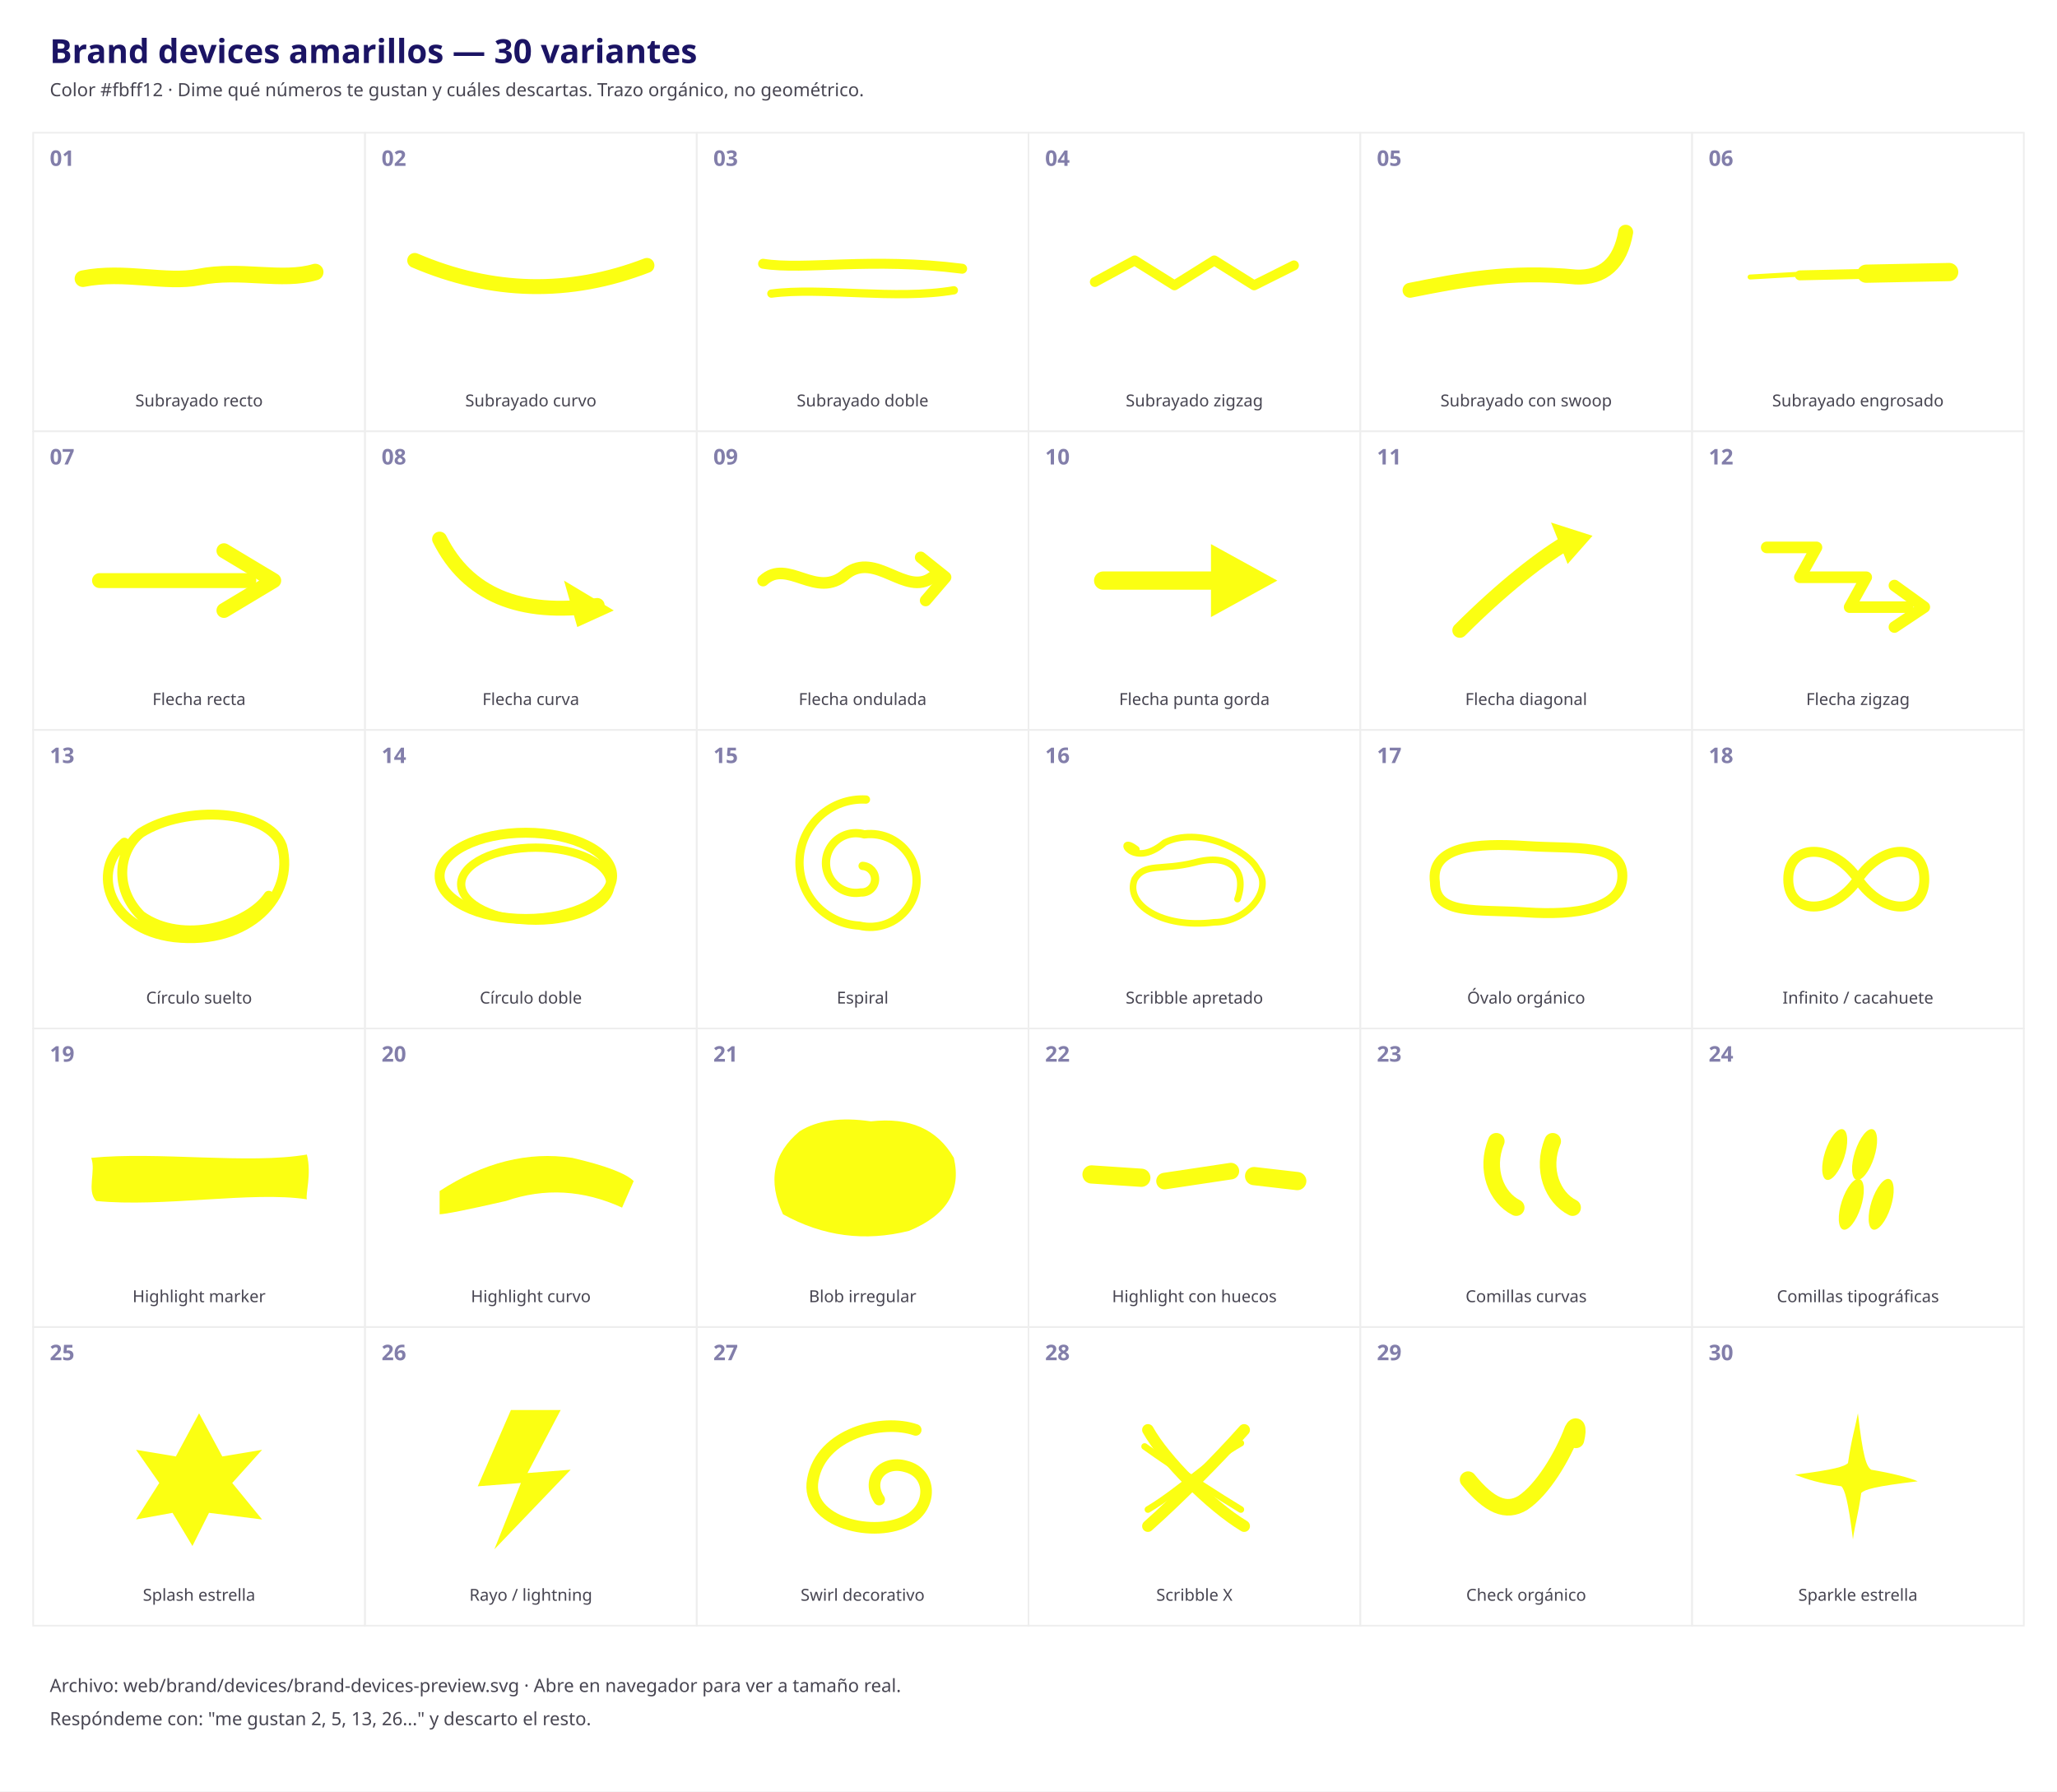
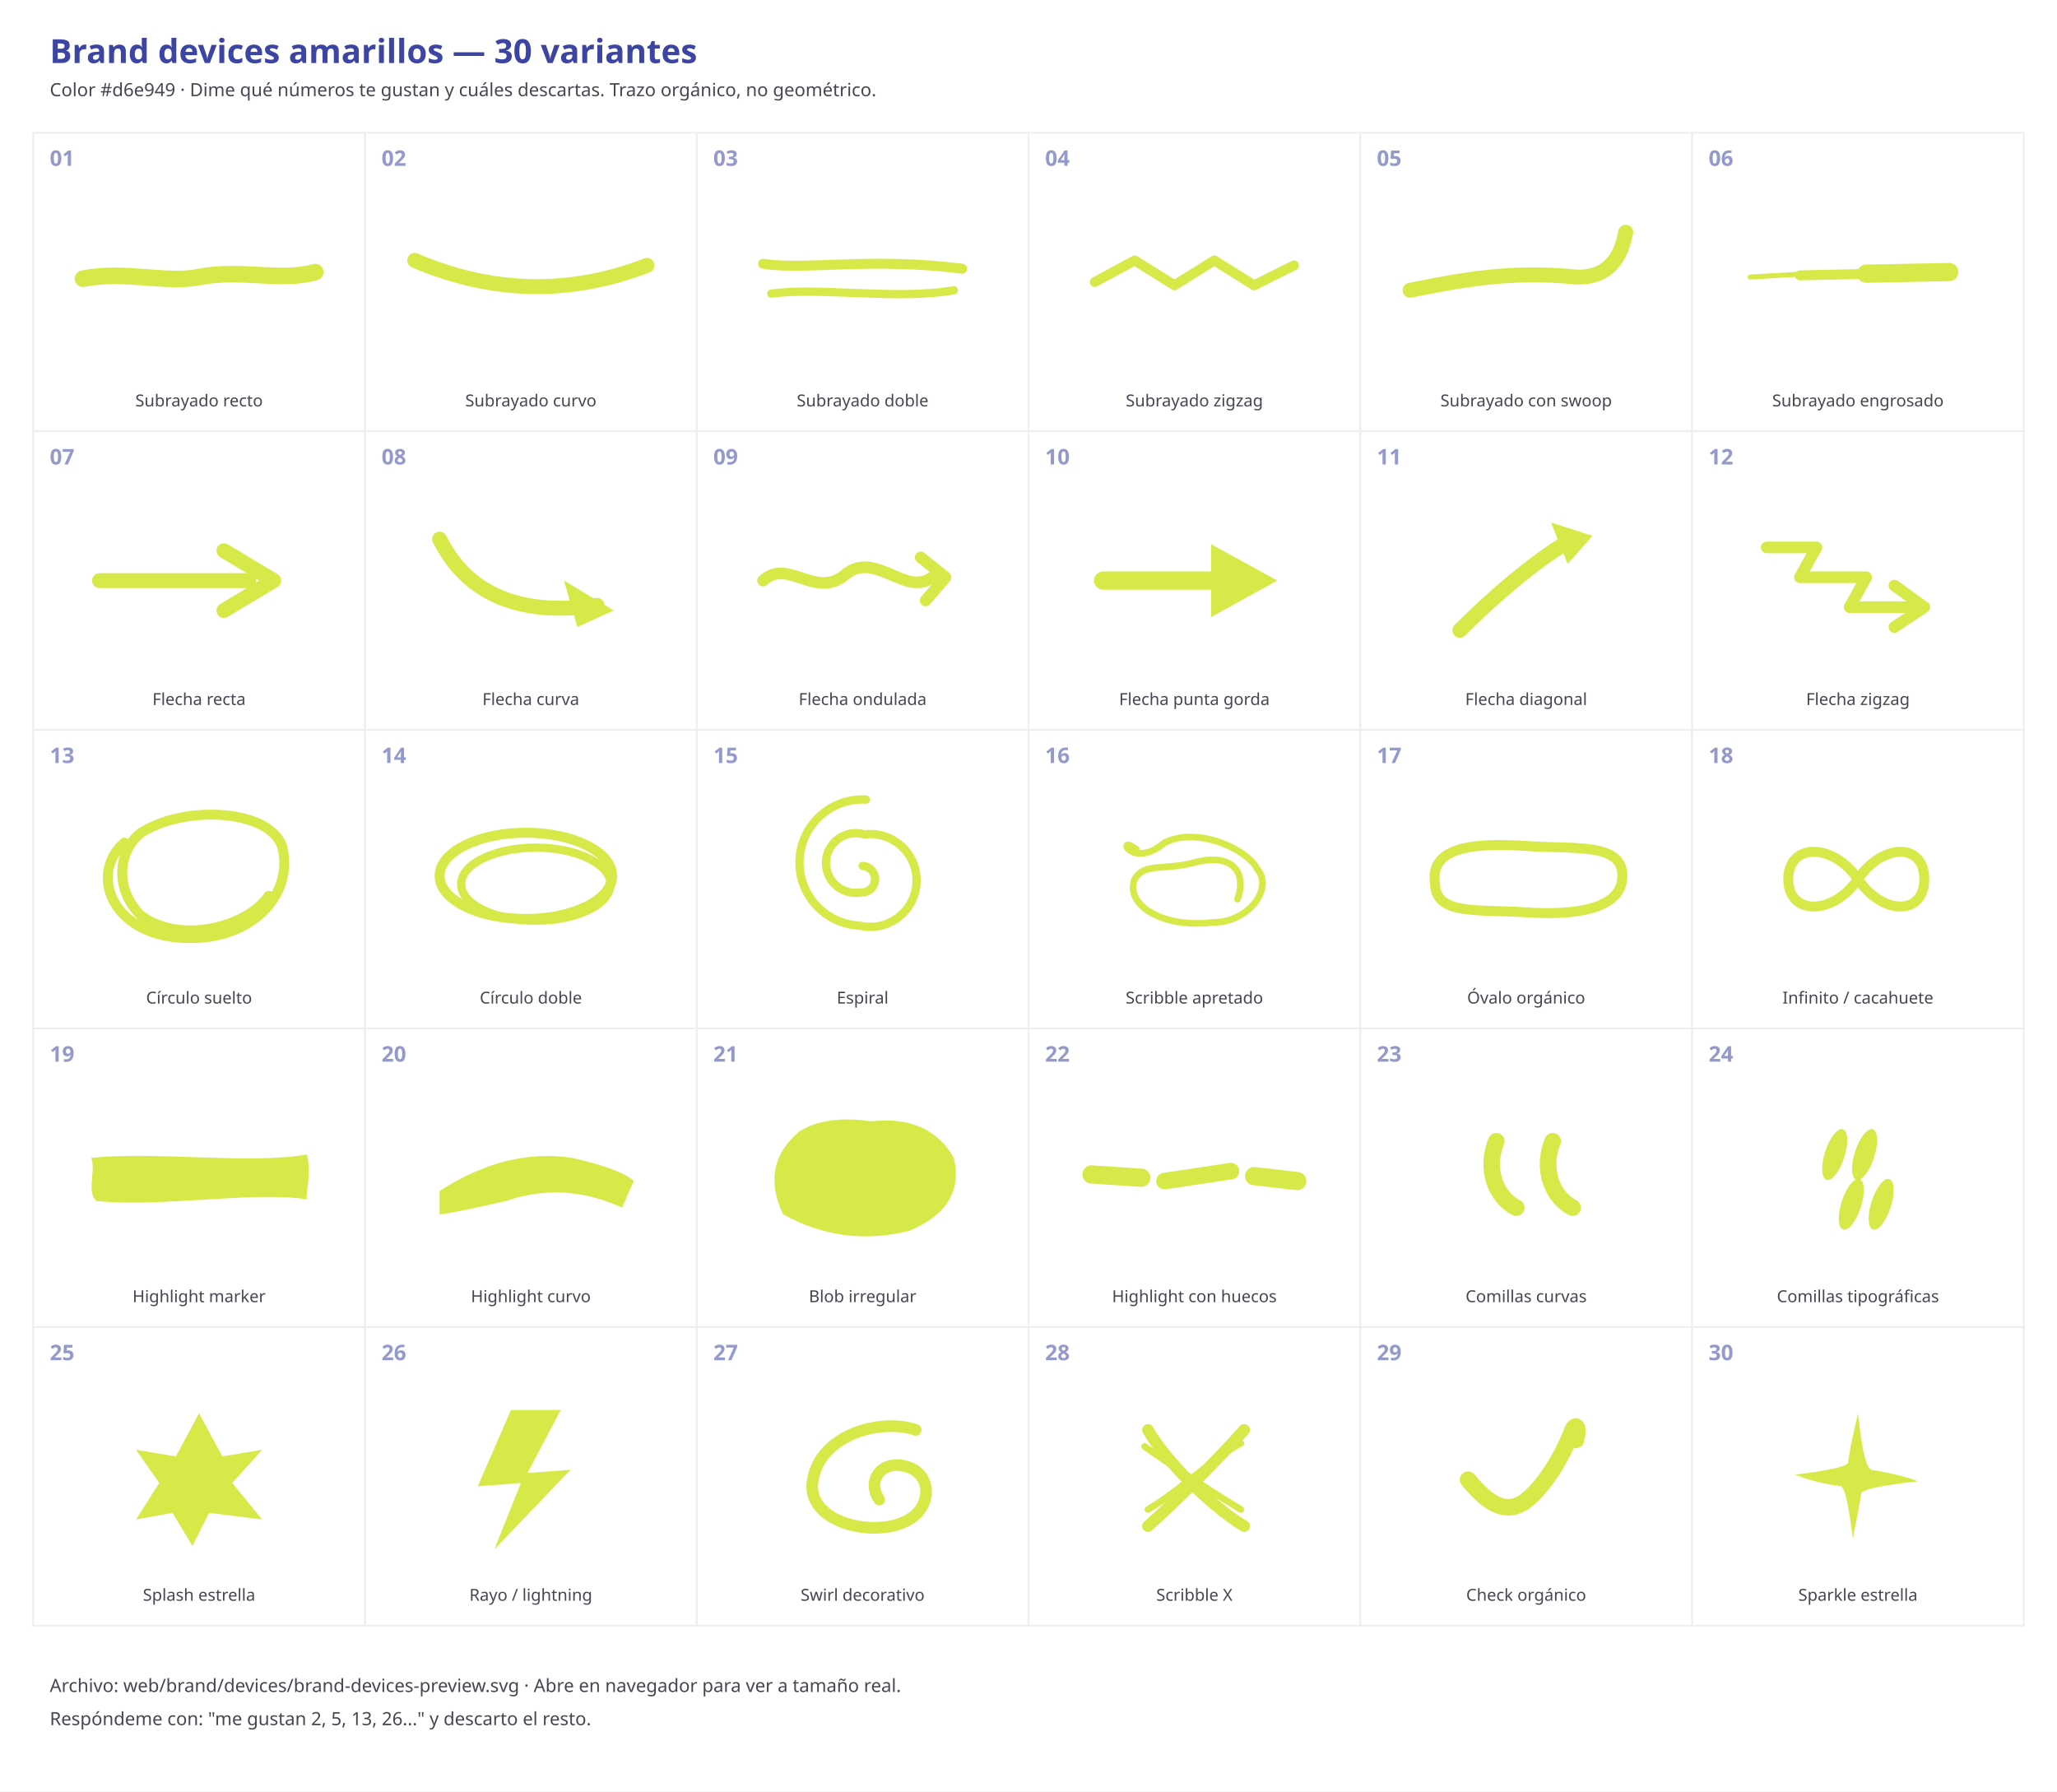
<svg xmlns="http://www.w3.org/2000/svg" viewBox="0 0 1240 1080" font-family="Poppins, sans-serif">
  <style>
-     .num   { font-size: 13px; font-weight: 800; fill: #1b1464; opacity: 0.55; }
+     .num   { font-size: 13px; font-weight: 800; fill: #3c45a3; opacity: 0.55; }
    .label { font-size: 10px; font-weight: 500; fill: #474551; text-anchor: middle; }
-     .title { font-size: 20px; font-weight: 800; fill: #1b1464; }
+     .title { font-size: 20px; font-weight: 800; fill: #3c45a3; }
    .sub   { font-size: 11px; font-weight: 500; fill: #474551; }
    .cell  { fill: none; stroke: #eeeeee; stroke-width: 1; }
-     .stk   { fill: none; stroke: #fbff12; stroke-linecap: round; stroke-linejoin: round; }
-     .fil   { fill: #fbff12; stroke: none; }
+     .stk   { fill: none; stroke: #d6e949; stroke-linecap: round; stroke-linejoin: round; }
+     .fil   { fill: #d6e949; stroke: none; }
  </style>
  <rect width="1240" height="1080" fill="#ffffff" />
  <text class="title" x="30" y="38">Brand devices amarillos — 30 variantes</text>
-   <text class="sub" x="30" y="58">Color #fbff12 · Dime qué números te gustan y cuáles descartas. Trazo orgánico, no geométrico.</text>
+   <text class="sub" x="30" y="58">Color #d6e949 · Dime qué números te gustan y cuáles descartas. Trazo orgánico, no geométrico.</text>
  <rect class="cell" x="20" y="80" width="200" height="180" />
  <text class="num" x="30" y="100">01</text>
  <g transform="translate(120,165)">
    <path class="stk" d="M-70,3 C-45,-2 -20,6 0,2 C25,-3 50,5 70,-1" stroke-width="10" />
  </g>
  <text class="label" x="120" y="245">Subrayado recto</text>
  <rect class="cell" x="220" y="80" width="200" height="180" />
  <text class="num" x="230" y="100">02</text>
  <g transform="translate(320,165)">
    <path class="stk" d="M-70,-8 Q0,22 70,-5" stroke-width="9" />
  </g>
  <text class="label" x="320" y="245">Subrayado curvo</text>
  <rect class="cell" x="420" y="80" width="200" height="180" />
  <text class="num" x="430" y="100">03</text>
  <g transform="translate(520,165)">
    <path class="stk" d="M-60,-6 C-35,-2 5,-10 60,-3" stroke-width="6" />
    <path class="stk" d="M-55,12 C-25,8 20,16 55,10" stroke-width="5" />
  </g>
  <text class="label" x="520" y="245">Subrayado doble</text>
  <rect class="cell" x="620" y="80" width="200" height="180" />
  <text class="num" x="630" y="100">04</text>
  <g transform="translate(720,165)">
    <path class="stk" d="M-60,5 L-36,-8 L-12,7 L12,-8 L36,7 L60,-5" stroke-width="6" />
  </g>
  <text class="label" x="720" y="245">Subrayado zigzag</text>
  <rect class="cell" x="820" y="80" width="200" height="180" />
  <text class="num" x="830" y="100">05</text>
  <g transform="translate(920,165)">
    <path class="stk" d="M-70,10 C-40,4 -10,-2 30,2 Q55,3 60,-25" stroke-width="9" />
  </g>
  <text class="label" x="920" y="245">Subrayado con swoop</text>
  <rect class="cell" x="1020" y="80" width="200" height="180" />
  <text class="num" x="1030" y="100">06</text>
  <g transform="translate(1120,165)">
    <path class="stk" d="M-65,2 L-30,0" stroke-width="3" />
    <path class="stk" d="M-35,1 L10,0" stroke-width="6" />
    <path class="stk" d="M5,0 L55,-1" stroke-width="11" />
  </g>
  <text class="label" x="1120" y="245">Subrayado engrosado</text>
  <rect class="cell" x="20" y="260" width="200" height="180" />
  <text class="num" x="30" y="280">07</text>
  <g transform="translate(120,350)">
    <path class="stk" d="M-60,0 L30,0" stroke-width="9" />
    <path class="stk" d="M15,-18 L45,0 L15,18" stroke-width="9" />
  </g>
  <text class="label" x="120" y="425">Flecha recta</text>
  <rect class="cell" x="220" y="260" width="200" height="180" />
  <text class="num" x="230" y="280">08</text>
  <g transform="translate(320,350)">
    <path class="stk" d="M-55,-25 Q-30,25 40,15" stroke-width="9" />
    <polygon class="fil" points="20,0 50,18 28,28" />
  </g>
  <text class="label" x="320" y="425">Flecha curva</text>
  <rect class="cell" x="420" y="260" width="200" height="180" />
  <text class="num" x="430" y="280">09</text>
  <g transform="translate(520,350)">
    <path class="stk" d="M-60,0 C-45,-14 -28,12 -10,-4 C8,-18 26,10 42,-2" stroke-width="7" />
    <path class="stk" d="M35,-14 L50,-2 L38,12" stroke-width="7" />
  </g>
  <text class="label" x="520" y="425">Flecha ondulada</text>
  <rect class="cell" x="620" y="260" width="200" height="180" />
  <text class="num" x="630" y="280">10</text>
  <g transform="translate(720,350)">
    <path class="stk" d="M-55,0 L15,0" stroke-width="11" />
    <polygon class="fil" points="10,-22 50,0 10,22" />
  </g>
  <text class="label" x="720" y="425">Flecha punta gorda</text>
  <rect class="cell" x="820" y="260" width="200" height="180" />
  <text class="num" x="830" y="280">11</text>
  <g transform="translate(920,350)">
    <path class="stk" d="M-40,30 C-15,5 10,-15 28,-25" stroke-width="9" />
    <polygon class="fil" points="15,-35 40,-27 25,-10" />
  </g>
  <text class="label" x="920" y="425">Flecha diagonal</text>
  <rect class="cell" x="1020" y="260" width="200" height="180" />
  <text class="num" x="1030" y="280">12</text>
  <g transform="translate(1120,350)">
    <path class="stk" d="M-55,-20 L-25,-20 L-35,-2 L5,-2 L-5,16 L30,16" stroke-width="7" />
    <path class="stk" d="M22,3 L40,16 L22,28" stroke-width="7" />
  </g>
  <text class="label" x="1120" y="425">Flecha zigzag</text>
  <rect class="cell" x="20" y="440" width="200" height="180" />
  <text class="num" x="30" y="460">13</text>
  <g transform="translate(120,530)">
    <path class="stk" d="M-45,-22 C-65,-5 -55,30 -15,35 C30,40 58,10 50,-20 C42,-42 -8,-45 -35,-28 C-48,-18 -52,5 -35,22 C-10,40 30,28 42,10" stroke-width="6" />
  </g>
  <text class="label" x="120" y="605">Círculo suelto</text>
  <rect class="cell" x="220" y="440" width="200" height="180" />
  <text class="num" x="230" y="460">14</text>
  <g transform="translate(320,530)">
    <ellipse class="stk" cx="-3" cy="-2" rx="52" ry="26" stroke-width="6" />
    <ellipse class="stk" cx="3" cy="3" rx="45" ry="22" stroke-width="5" />
  </g>
  <text class="label" x="320" y="605">Círculo doble</text>
  <rect class="cell" x="420" y="440" width="200" height="180" />
  <text class="num" x="430" y="460">15</text>
  <g transform="translate(520,530)">
    <path class="stk" d="M0,0 m0,-8 a8,8 0 1,1 -1,16 a18,18 0 1,1 2,-35 a28,28 0 1,1 -3,55 a38,38 0 1,1 4,-76" stroke-width="5" />
  </g>
  <text class="label" x="520" y="605">Espiral</text>
  <rect class="cell" x="620" y="440" width="200" height="180" />
  <text class="num" x="630" y="460">16</text>
  <g transform="translate(720,530)">
    <path class="stk" d="M-35,-18 C-48,-28 -38,-5 -18,-22 C2,-32 32,-18 38,-6 C48,6 32,26 12,26 C-20,30 -42,15 -36,0 C-30,-10 -20,-5 0,-10 C22,-16 32,-5 26,12" stroke-width="4" />
  </g>
  <text class="label" x="720" y="605">Scribble apretado</text>
  <rect class="cell" x="820" y="440" width="200" height="180" />
  <text class="num" x="830" y="460">17</text>
  <g transform="translate(920,530)">
    <path class="stk" d="M-55,2 C-58,-20 -30,-22 0,-20 C30,-18 58,-22 58,-2 C58,18 30,22 0,20 C-30,18 -55,22 -55,2 Z" stroke-width="6" />
  </g>
  <text class="label" x="920" y="605">Óvalo orgánico</text>
  <rect class="cell" x="1020" y="440" width="200" height="180" />
  <text class="num" x="1030" y="460">18</text>
  <g transform="translate(1120,530)">
    <path class="stk" d="M-42,0 C-42,-22 -15,-22 0,0 C15,22 40,22 40,0 C40,-22 15,-22 0,0 C-15,22 -42,22 -42,0 Z" stroke-width="6" />
  </g>
  <text class="label" x="1120" y="605">Infinito / cacahuete</text>
  <rect class="cell" x="20" y="620" width="200" height="180" />
  <text class="num" x="30" y="640">19</text>
  <g transform="translate(120,710)">
    <path class="fil" d="M-65,-12 C-25,-16 30,-8 65,-14 C68,-2 64,10 65,13 C32,8 -22,18 -62,14 C-68,8 -62,-4 -65,-12 Z" />
  </g>
  <text class="label" x="120" y="785">Highlight marker</text>
  <rect class="cell" x="220" y="620" width="200" height="180" />
  <text class="num" x="230" y="640">20</text>
  <g transform="translate(320,710)">
    <path class="fil" d="M-55,8 Q-15,-18 25,-12 Q55,-5 62,2 L55,18 Q20,2 -15,14 Q-50,22 -55,22 Z" />
  </g>
  <text class="label" x="320" y="785">Highlight curvo</text>
  <rect class="cell" x="420" y="620" width="200" height="180" />
  <text class="num" x="430" y="640">21</text>
  <g transform="translate(520,710)">
    <path class="fil" d="M-38,-28 Q-62,-8 -48,22 Q-12,42 28,32 Q62,18 55,-12 Q40,-38 5,-34 Q-22,-38 -38,-28 Z" />
  </g>
  <text class="label" x="520" y="785">Blob irregular</text>
  <rect class="cell" x="620" y="620" width="200" height="180" />
  <text class="num" x="630" y="640">22</text>
  <g transform="translate(720,710)">
    <path class="stk" d="M-62,-2 L-32,0" stroke-width="11" />
    <path class="stk" d="M-18,2 L22,-4" stroke-width="10" />
    <path class="stk" d="M36,-1 L62,2" stroke-width="11" />
  </g>
  <text class="label" x="720" y="785">Highlight con huecos</text>
  <rect class="cell" x="820" y="620" width="200" height="180" />
  <text class="num" x="830" y="640">23</text>
  <g transform="translate(920,710)">
    <path class="stk" d="M-18,-22 C-25,-5 -18,12 -6,18" stroke-width="10" />
    <path class="stk" d="M16,-22 C9,-5 16,12 28,18" stroke-width="10" />
  </g>
  <text class="label" x="920" y="785">Comillas curvas</text>
  <rect class="cell" x="1020" y="620" width="200" height="180" />
  <text class="num" x="1030" y="640">24</text>
  <g transform="translate(1120,710)">
    <ellipse class="fil" cx="-14" cy="-14" rx="6" ry="16" transform="rotate(18 -14 -14)" />
    <ellipse class="fil" cx="4" cy="-14" rx="6" ry="16" transform="rotate(18 4 -14)" />
    <ellipse class="fil" cx="-4" cy="16" rx="6" ry="16" transform="rotate(18 -4 16)" />
    <ellipse class="fil" cx="14" cy="16" rx="6" ry="16" transform="rotate(18 14 16)" />
  </g>
  <text class="label" x="1120" y="785">Comillas tipográficas</text>
  <rect class="cell" x="20" y="800" width="200" height="180" />
  <text class="num" x="30" y="820">25</text>
  <g transform="translate(120,890)">
    <path class="fil" d="M0,-38 L14,-12 L38,-16 L20,4 L38,26 L6,22 L-4,42 L-16,22 L-38,26 L-24,4 L-38,-16 L-14,-12 Z" />
  </g>
  <text class="label" x="120" y="965">Splash estrella</text>
  <rect class="cell" x="220" y="800" width="200" height="180" />
  <text class="num" x="230" y="820">26</text>
  <g transform="translate(320,890)">
    <path class="fil" d="M-12,-40 L-32,6 L-6,4 L-22,44 L24,-4 L-2,-2 L18,-40 Z" />
  </g>
  <text class="label" x="320" y="965">Rayo / lightning</text>
  <rect class="cell" x="420" y="800" width="200" height="180" />
  <text class="num" x="430" y="820">27</text>
  <g transform="translate(520,890)">
    <path class="stk" d="M32,-28 C12,-35 -25,-26 -30,2 C-35,28 8,38 28,26 C42,18 42,-2 26,-6 C12,-10 2,2 10,14" stroke-width="7" />
  </g>
  <text class="label" x="520" y="965">Swirl decorativo</text>
  <rect class="cell" x="620" y="800" width="200" height="180" />
  <text class="num" x="630" y="820">28</text>
  <g transform="translate(720,890)">
    <path class="stk" d="M-28,-28 C-18,-10 10,18 30,30" stroke-width="7" />
    <path class="stk" d="M-30,-18 C-12,-5 18,14 28,20" stroke-width="4" />
    <path class="stk" d="M-28,30 C-10,14 14,-10 30,-28" stroke-width="7" />
    <path class="stk" d="M-28,20 C-8,8 10,-10 28,-20" stroke-width="4" />
  </g>
  <text class="label" x="720" y="965">Scribble X</text>
  <rect class="cell" x="820" y="800" width="200" height="180" />
  <text class="num" x="830" y="820">29</text>
  <g transform="translate(920,890)">
    <path class="stk" d="M-35,2 C-22,18 -12,22 -2,16 C10,8 22,-12 28,-28 C30,-32 32,-30 30,-22" stroke-width="10" />
  </g>
  <text class="label" x="920" y="965">Check orgánico</text>
  <rect class="cell" x="1020" y="800" width="200" height="180" />
  <text class="num" x="1030" y="820">30</text>
  <g transform="translate(1120,890)">
    <path class="fil" d="M0,-38 C3,-12 5,-6 8,-4 C20,-2 32,1 36,3 C10,6 4,8 2,10 C0,24 -2,30 -3,38 C-6,14 -8,8 -10,6 C-24,4 -30,2 -38,-1 C-14,-4 -8,-6 -6,-8 C-4,-22 -2,-28 0,-38 Z" />
  </g>
  <text class="label" x="1120" y="965">Sparkle estrella</text>
  <text class="sub" x="30" y="1020">Archivo: web/brand/devices/brand-devices-preview.svg · Abre en navegador para ver a tamaño real.</text>
  <text class="sub" x="30" y="1040">Respóndeme con: "me gustan 2, 5, 13, 26..." y descarto el resto.</text>
</svg>
